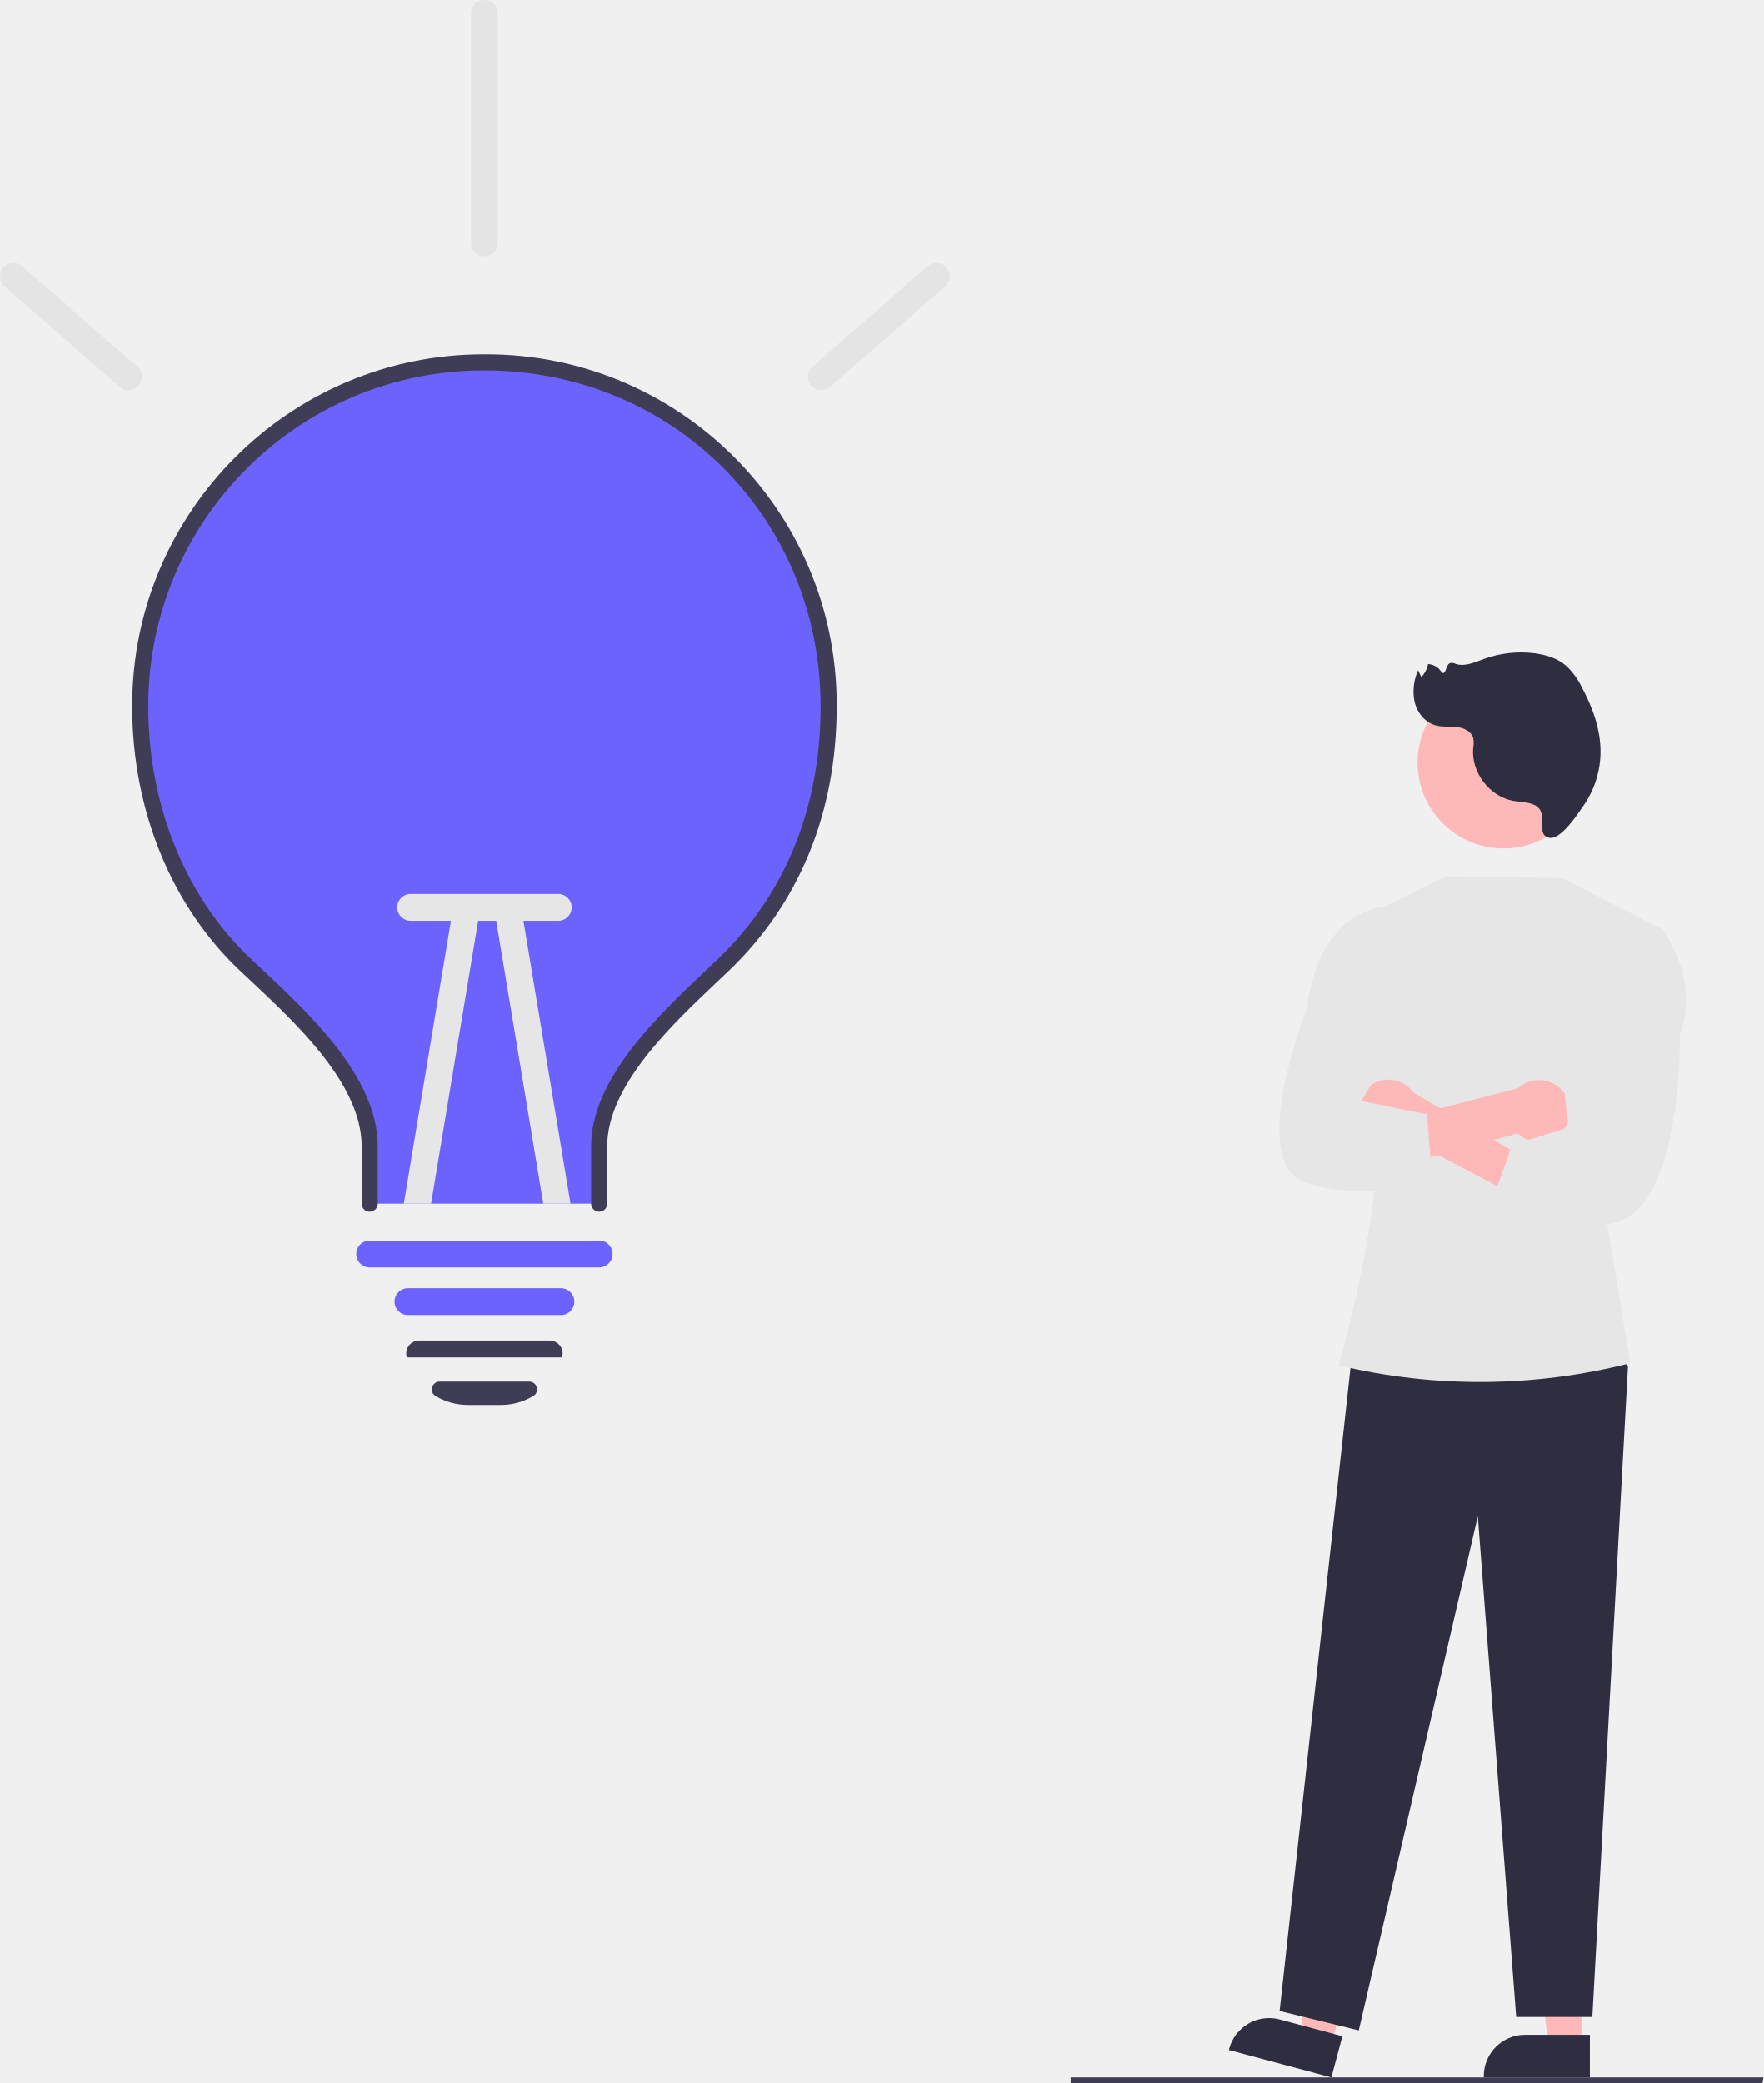
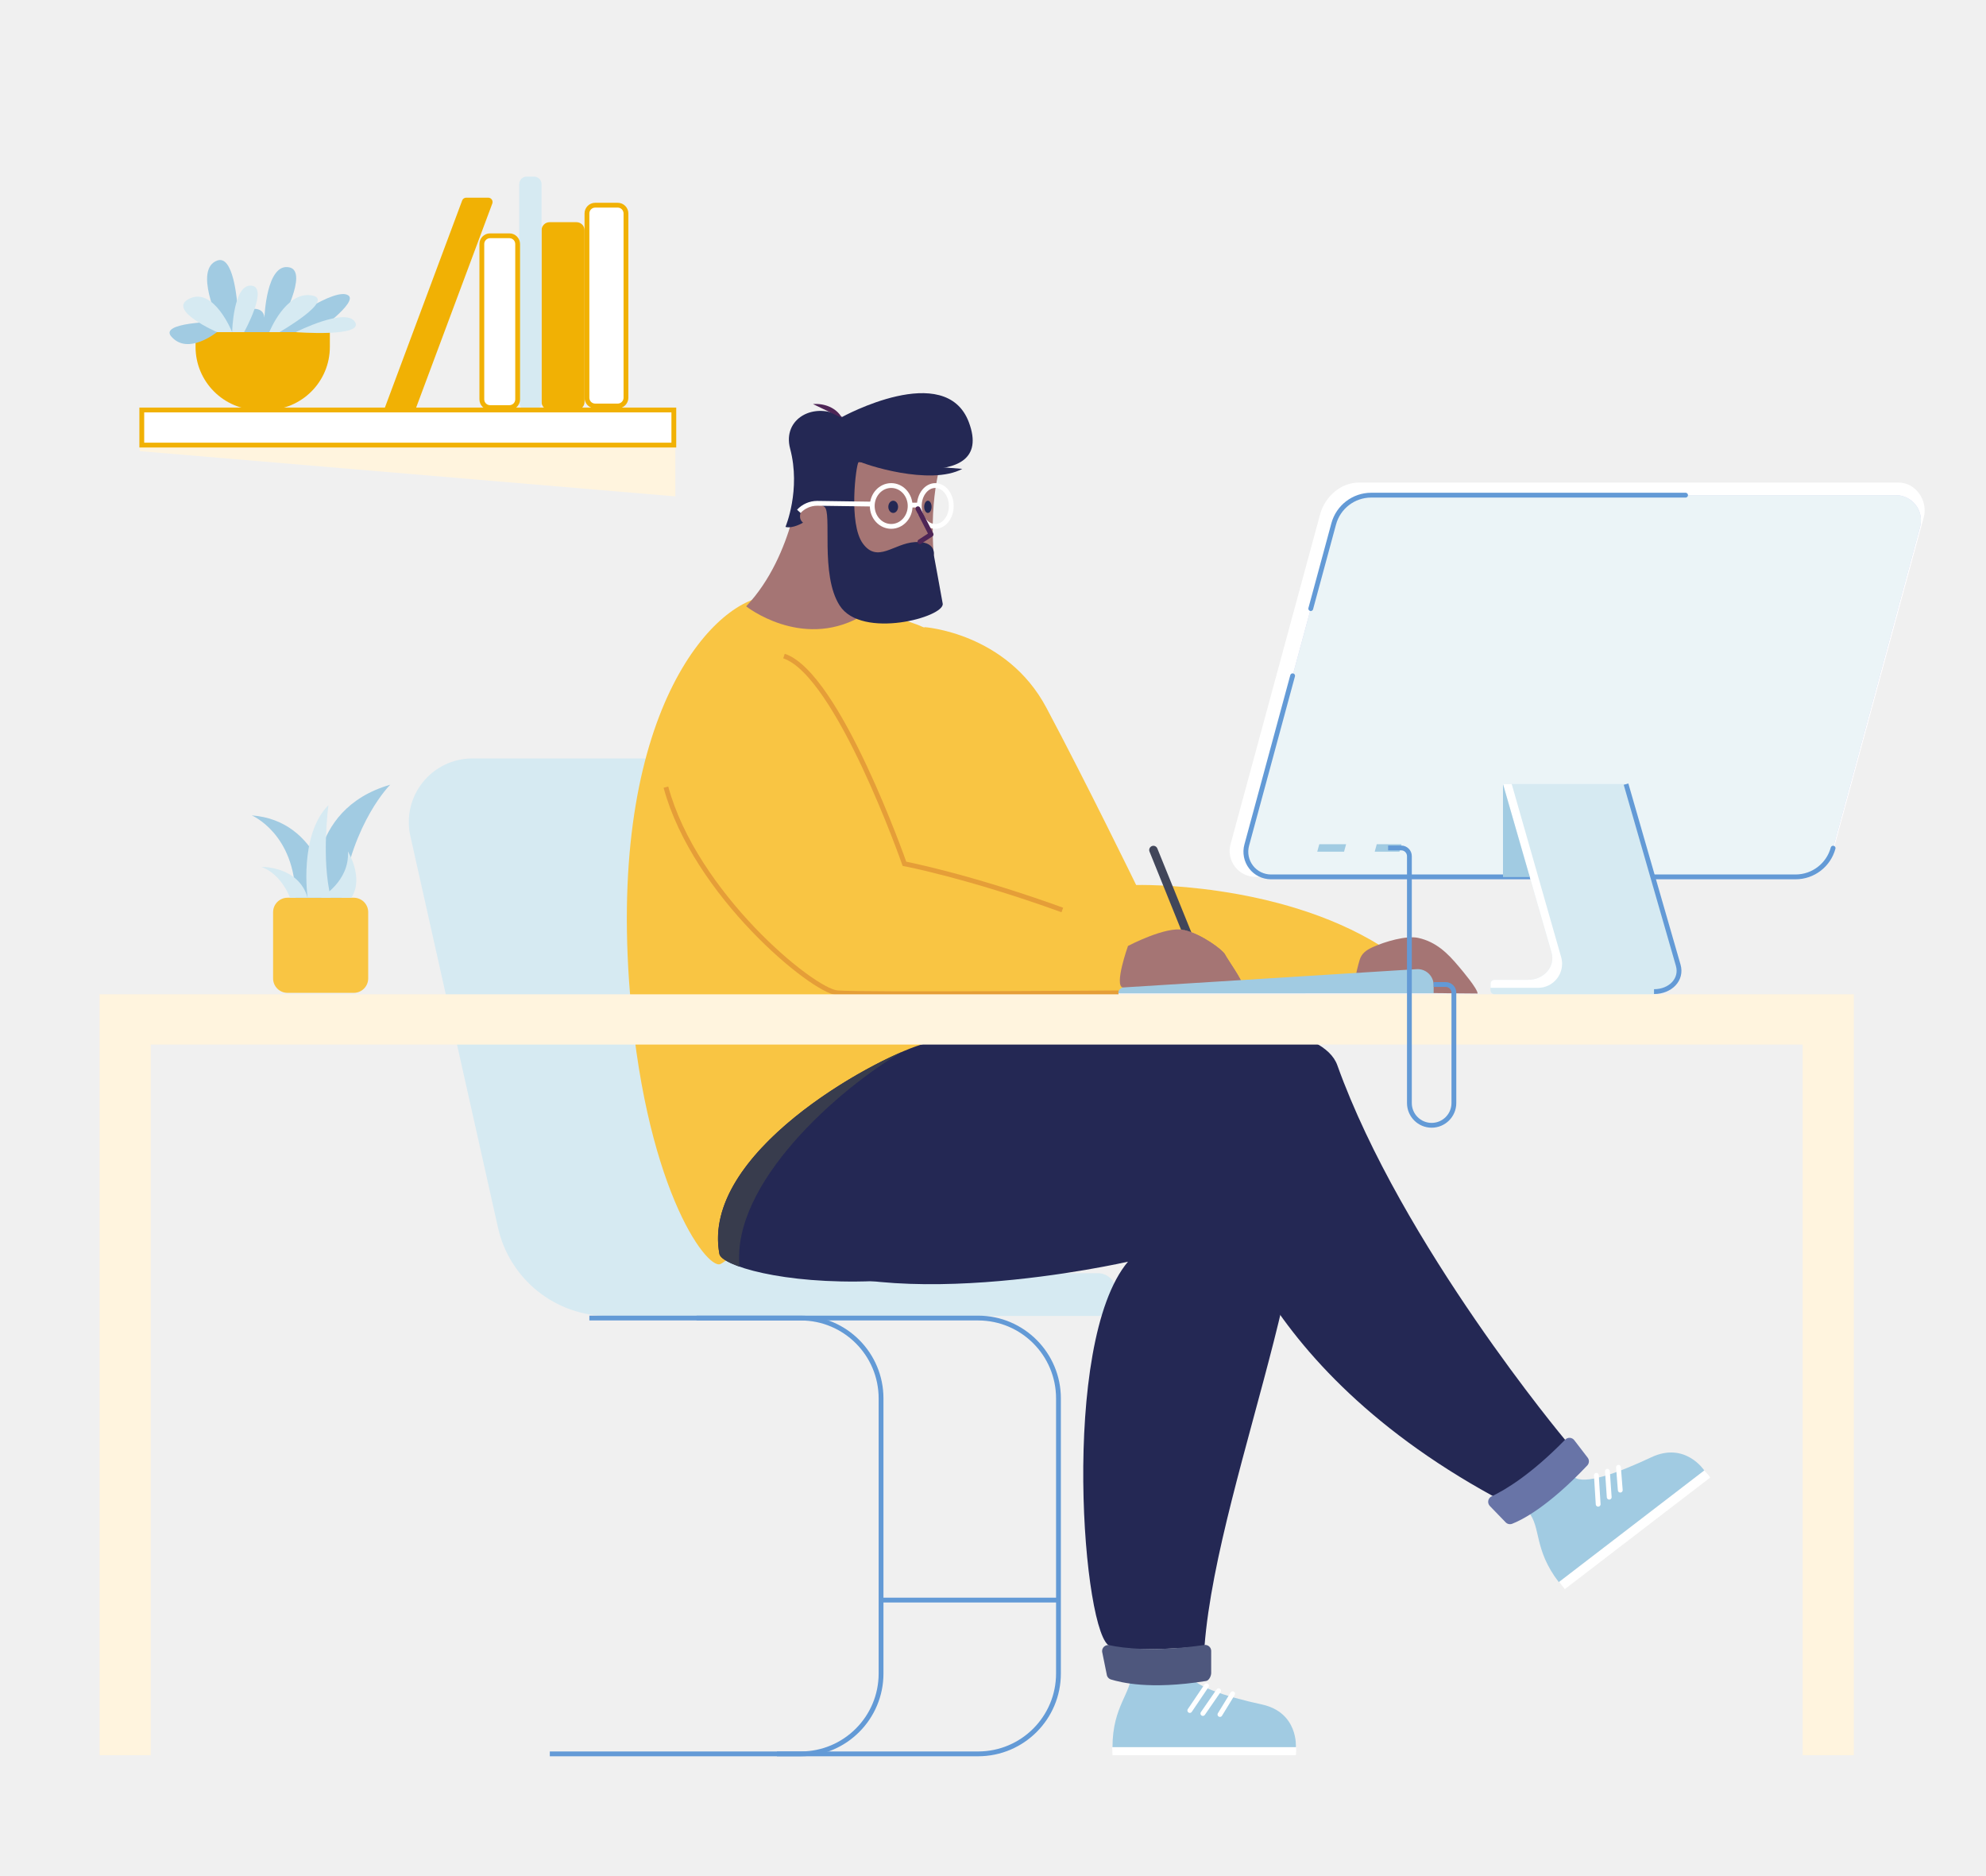
- <svg xmlns="http://www.w3.org/2000/svg" id="fc128632-8bb2-491c-83fe-dc3898cfdda9" data-name="Layer 1" width="657.036" height="776.139" viewBox="0 0 657.036 776.139">
-   <path d="M916.983,822.598a50.794,50.794,0,0,1-13.59,12.63c-1.12.71-2.27,1.38-3.44,2H872.424c.33-.66.65-1.33.96-2a95.354,95.354,0,0,0-19.84-109.34c16.64,5.14,32.02,15.16,42.08,29.37a64.47,64.47,0,0,1,10.23,23,96.276,96.276,0,0,0-7.67-48.41c13.51,10.99,24.03,26.04,28.04,42.98C930.233,789.778,927.323,808.588,916.983,822.598Z" transform="translate(-271.482 -61.93052)" fill="#f0f0f0" />
-   <path id="b35682e1-9f03-403a-b8b0-c3d37d0d1380" data-name="Path 2533" d="M928.136,838.069H670.398v-2.106h258.12Z" transform="translate(-271.482 -61.93052)" fill="#3f3d56" />
-   <path d="M580.23,325.2c0,38.64-13.5,71.63-39.19,96.18-18.23,17.43-46.31,41.86-46.31,67.69v21.37h-85.5V489.07c0-26.1-28.19-50.58-46.31-67.69-25.11-23.69-39.19-58.92-39.19-96.18v-.79a128.251,128.251,0,0,1,256.5.79Z" transform="translate(-271.482 -61.93052)" fill="#6c63ff" />
-   <path id="ecc2cf6c-8ee8-498c-972d-3c77e28b77e9" data-name="Path 2546" d="M494.729,513.441a3,3,0,0,1-3-3v-21.374c0-25.125,24.779-48.58,42.873-65.706,1.5-1.422,2.961-2.8,4.363-4.145,25.029-23.928,38.259-56.437,38.259-94.014,0-70.229-55.013-125.243-125.242-125.243h-.354A125.03,125.03,0,0,0,326.739,324.497v.7c0,36.8,13.939,71.063,38.245,94.007,1.231,1.163,2.51,2.36,3.823,3.589,18.327,17.159,43.427,40.658,43.427,66.275v21.373a3,3,0,0,1-6,0v-21.374c0-23.015-24-45.486-41.528-61.9q-1.978-1.851-3.841-3.605c-25.5-24.072-40.126-59.924-40.126-98.364v-.72c.2-72.045,58.885-130.523,130.88-130.523h.371A130.557,130.557,0,0,1,583.224,323.831q.004.685-0,1.371c0,39.255-13.871,73.264-40.112,98.351-1.409,1.347-2.876,2.736-4.386,4.165-17.3,16.377-41,38.806-41,61.349v21.374a3,3,0,0,1-3,3Z" transform="translate(-271.482 -61.93052)" fill="#3f3d56" />
-   <path id="b22bef41-3cd7-4c1e-881c-c9a642005cb0" data-name="Path 2547" d="M480.481,551.936h-57a5,5,0,1,1,0-10h57a5,5,0,0,1,0,10Z" transform="translate(-271.482 -61.93052)" fill="#6c63ff" />
-   <path d="M458.11,585.435H445.843a23.447,23.447,0,0,1-12.094-3.351,2.794,2.794,0,0,1-1.268-3.214,2.886,2.886,0,0,1,2.802-2.142h33.389a2.887,2.887,0,0,1,2.802,2.142,2.793,2.793,0,0,1-1.269,3.214A23.445,23.445,0,0,1,458.11,585.435Z" transform="translate(-271.482 -61.93052)" fill="#3f3d56" />
-   <path d="M480.491,567.729l-57.338-.006-.178-.381a4.726,4.726,0,0,1,.9-4.058,4.856,4.856,0,0,1,3.823-1.849h48.558a4.855,4.855,0,0,1,3.823,1.849,4.698,4.698,0,0,1,.911,4.007l-.09.386Z" transform="translate(-271.482 -61.93052)" fill="#3f3d56" />
-   <path id="e0eb6627-54a4-4797-861b-0d156b8b485b" data-name="Path 2548" d="M319.381,207.342a4.98,4.98,0,0,1-3.286-1.233l-42.939-37.481a5,5,0,0,1,6.576-7.533l42.939,37.481a5,5,0,0,1-3.29,8.767Z" transform="translate(-271.482 -61.93052)" fill="#e4e4e4" />
-   <path id="e13fc22b-cd18-4b6e-a2d4-df4b74c6b7e7" data-name="Path 2549" d="M577.459,207.342a5,5,0,0,1-3.29-8.767l42.938-37.484a5,5,0,0,1,6.576,7.533l-42.939,37.481A4.98,4.98,0,0,1,577.459,207.342Z" transform="translate(-271.482 -61.93052)" fill="#e4e4e4" />
-   <path id="a74da646-4683-465e-97fe-dd817e7fc328" data-name="Path 2550" d="M494.729,534.191h-85.5a5,5,0,0,1,0-10h85.5a5,5,0,0,1,0,10Z" transform="translate(-271.482 -61.93052)" fill="#6c63ff" />
-   <path d="M449.88,403.57,432.1,510.44H421.95l18.06-108.51a5.003,5.003,0,0,1,9.87,1.64Z" transform="translate(-271.482 -61.93052)" fill="#e6e6e6" />
-   <path d="M484.05,510.44H473.9L456.12,403.57a5.003,5.003,0,0,1,9.87-1.64Z" transform="translate(-271.482 -61.93052)" fill="#e6e6e6" />
-   <path id="be3a5c8a-fbb4-472c-819b-e8dd06032f6a" data-name="Path 2551" d="M419.485,400a5,5,0,0,1,5-5h54.993a5,5,0,0,1,0,10h-54.993A5,5,0,0,1,419.485,400Z" transform="translate(-271.482 -61.93052)" fill="#e6e6e6" />
-   <path id="e9f776ed-f4b6-47dc-b212-c247d99ecb23" data-name="Path 2553" d="M451.981,157.431a5,5,0,0,1-5-5v-85.5a5,5,0,0,1,10,0v85.5A5,5,0,0,1,451.981,157.431Z" transform="translate(-271.482 -61.93052)" fill="#e4e4e4" />
-   <path id="eba1f826-879a-4c25-b118-6bb025be95d0" data-name="Path 2559" d="M860.701,824.08H848.443l-5.832-47.288h18.092Z" transform="translate(-271.482 -61.93052)" fill="#feb8b8" />
-   <path id="f6694a1b-3521-46e6-aa9c-51f4297aac52" data-name="Path 2560" d="M863.828,835.964H824.297v-.5a15.387,15.387,0,0,1,15.385-15.386h24.146Z" transform="translate(-271.482 -61.93052)" fill="#2f2e41" />
-   <path id="fae71c2d-33fb-45f7-8331-19b4de5eddc8" data-name="Path 2561" d="M767.564,823.676l-11.844-3.167,6.58-47.19,17.48,4.674Z" transform="translate(-271.482 -61.93052)" fill="#feb8b8" />
-   <path id="b3b10fd6-5fa4-49f3-8270-96ad6a3a1e0e" data-name="Path 2562" d="M767.515,835.964l-38.189-10.212.129-.483a15.387,15.387,0,0,1,18.839-10.89h0l23.325,6.237Z" transform="translate(-271.482 -61.93052)" fill="#2f2e41" />
-   <path id="f6267da0-acb1-421a-9dac-5a6151c1f955" data-name="Path 2563" d="M867.754,559.068l10.269,11.931-13.28,242.442h-28.369l-14.3-186.551-44.349,191.554-29.492-7.233,26.816-243.3Z" transform="translate(-271.482 -61.93052)" fill="#2f2e41" />
-   <path id="ea0dabd6-18d7-4484-8048-4cddc34702bd" data-name="Path 2564" d="M781.905,402.543l28.246-14.172,43.437.764,37.38,19.127L869.7,514.48l9.187,55.38h0a226.533,226.533,0,0,1-108.335.892l-.284-.068s21.114-74.916,12.126-97.779Z" transform="translate(-271.482 -61.93052)" fill="#e6e6e6" />
-   <path id="a75b604a-8411-40e9-b5d3-81fba8b6e00c" data-name="Path 2565" d="M863.621,345.935a31.994,31.994,0,1,0,0,.237Z" transform="translate(-271.482 -61.93052)" fill="#feb8b8" />
-   <path id="b97e8772-edf1-4d51-bb40-aaab108bf113" data-name="Path 2567" d="M778.007,479.983a11.462,11.462,0,0,0,16.65,5.627l57.353,30.318,1.857-13.971-55.73-32.863a11.524,11.524,0,0,0-20.131,10.889Z" transform="translate(-271.482 -61.93052)" fill="#feb8b8" />
-   <path id="b7638692-4395-4c34-bc33-e4b41c888504" data-name="Path 2568" d="M854.436,482.399a11.462,11.462,0,0,1-17.478,1.848l-62.6,17.035.545-17.738,62.271-16.173a11.524,11.524,0,0,1,17.261,15.03Z" transform="translate(-271.482 -61.93052)" fill="#feb8b8" />
-   <path id="fb7d8996-2760-43c1-a9a4-d402d6d3756c" data-name="Path 2569" d="M878.762,409.031l12.205-.765s14.29,18.855,6.364,39.316c0,0,1.373,73.5-30.276,70.48s-41.65-3.019-41.65-3.019l9.5-26.5,21.253-6.562s-6.55-28.894,5.849-40.916Z" transform="translate(-271.482 -61.93052)" fill="#e6e6e6" />
-   <path id="a9eb06d8-8cbf-43ab-991d-4f9eccd60edd" data-name="Path 2570" d="M790.63,408.386l-1.725-8.843s-25.44-.6-30.47,37.951c0,0-22.877,57.692-.454,65.121s47.089,0,47.089,0l-1.857-25.444-24.67-5.033s12.745-16.489,5.805-30.792Z" transform="translate(-271.482 -61.93052)" fill="#e6e6e6" />
-   <path id="ba7ab43e-494b-455d-a87f-0e0f24cb0a47" data-name="Path 2387" d="M842.704,361.645c-2.353-.923-4.959-.875-7.446-1.331-8.893-1.638-15.752-10.706-14.908-19.71a10.848,10.848,0,0,0,.058-3.533c-.616-2.569-3.472-3.948-6.095-4.256s-5.333.086-7.885-.597c-3.94-1.055-6.883-4.648-7.881-8.603a19.487,19.487,0,0,1,1.267-11.963l1.224,2.552a9.918,9.918,0,0,0,2.506-4.853,6.255,6.255,0,0,1,5.166,3.273c1.581.706,1.388-2.906,2.964-3.621a2.959,2.959,0,0,1,2.1.273c3.473,1.165,7.156-.583,10.597-1.836a40.417,40.417,0,0,1,18.642-2.13c4.183.511,8.405,1.747,11.66,4.42a26.607,26.607,0,0,1,6.156,8.274c4.017,7.508,7.043,15.792,6.961,24.31a35.298,35.298,0,0,1-6.165,19.519c-2.052,2.986-8.68,13.343-13.085,12.203C843.009,372.607,849.329,364.243,842.704,361.645Z" transform="translate(-271.482 -61.93052)" fill="#2f2e41" />
+ <svg xmlns="http://www.w3.org/2000/svg" id="Layer_1" data-name="Layer 1" viewBox="0 0 1238 1169">
+   <defs>
+     <style>.cls-1{fill:#d6eaf2;}.cls-13,.cls-15,.cls-19,.cls-2,.cls-7{fill:none;}.cls-19,.cls-2{stroke:#639ad6;}.cls-13,.cls-15,.cls-2,.cls-21,.cls-7{stroke-miterlimit:10;}.cls-13,.cls-15,.cls-19,.cls-2,.cls-20,.cls-21,.cls-7{stroke-width:3px;}.cls-3{fill:#f9c543;}.cls-20,.cls-4{fill:#a57574;}.cls-21,.cls-5{fill:#fff;}.cls-6{fill:#a1cbe2;}.cls-15,.cls-7{stroke:#fff;}.cls-19,.cls-20,.cls-7{stroke-linecap:round;}.cls-8{fill:#242854;}.cls-9{fill:#4e577d;}.cls-10{fill:#383c4d;}.cls-11{fill:#6874a7;}.cls-12{fill:#41465a;}.cls-13{stroke:#e59e38;}.cls-14{fill:#4e2556;}.cls-16{fill:#fff4de;}.cls-17{fill:#d4d1f4;}.cls-18{fill:#ebf4f7;}.cls-19,.cls-20{stroke-linejoin:round;}.cls-20{stroke:#4e2556;}.cls-21{stroke:#f1b104;}.cls-22{fill:#f1b104;}</style>
+   </defs>
+   <g id="CHAIR">
+     <path class="cls-1" d="M695.69,804.73v4.2a11.22,11.22,0,0,1-11.23,11.22H379.23A70.51,70.51,0,0,1,310.41,765L255.79,521a39.67,39.67,0,0,1,38.71-48.33H400.33a53,53,0,0,1,51.75,41.45L502,737.17a72.07,72.07,0,0,0,70.34,56.33H684.46A11.23,11.23,0,0,1,695.69,804.73Z" />
+     <path class="cls-2" d="M367.39,821.44H499.17a50.11,50.11,0,0,1,50.05,50.16v171.29a50.1,50.1,0,0,1-50.05,50.16H342.73" />
+     <path class="cls-2" d="M434.18,821.44H609.81a50.1,50.1,0,0,1,50,50.16v171.29a50.09,50.09,0,0,1-50,50.16H484.29" />
+     <line class="cls-2" x1="549.22" y1="997.21" x2="659.85" y2="997.21" />
+   </g>
+   <g id="MAN">
+     <g id="RIGHT_HAND" data-name="RIGHT HAND">
+       <path id="HAND" class="cls-3" d="M576.24,390.83s51.09,3.41,76,50.17,56,110.56,56,110.56S796,549.1,860.93,589.63v29.14H674.28c-23.19,0-98-88.54-102.37-145.9S576.24,390.83,576.24,390.83Z" />
+       <path id="ARM" class="cls-4" d="M846.35,618.52c-3.75-.78-1-12.81,1.19-20.23,1.22-4.09,4.15-6.17,8-7.94,7.74-3.52,21.12-7.5,28.68-5.8,11.08,2.5,18.2,9.5,25.13,17.8,2,2.38,11.73,13.79,11.73,16.84Z" />
+     </g>
+     <path id="TORSO" class="cls-3" d="M480,371.63c-32.45.11-99.71,67.8-87.87,239.89,8.73,126.71,48.21,180,56.94,176.27s114.1-96.07,128.44-145.95,90.52-221.11-9.82-254C497.67,364.9,490.38,371.6,480,371.63Z" />
+     <g id="LEGS">
+       <g id="RIGHT_LEG" data-name="RIGHT LEG">
+         <g id="SHOES">
+           <path class="cls-5" d="M807.8,1093.87H693.49c-.12-1.75-.16-3.41-.13-5H807.93A24.3,24.3,0,0,1,807.8,1093.87Z" />
+           <path class="cls-6" d="M705.13,1042.72c.41,12.47-11.64,20.37-11.64,46.14H807.8s1.66-21.62-21.2-26.6-43.65-11.64-45.73-19.54Z" />
+           <line class="cls-7" x1="741.68" y1="1066.02" x2="752.11" y2="1050.57" />
+           <line class="cls-7" x1="749.82" y1="1067.89" x2="759.63" y2="1053.7" />
+           <line class="cls-7" x1="760.47" y1="1068.52" x2="768.4" y2="1055.58" />
+         </g>
+         <g id="PANT">
+           <path class="cls-8" d="M582.2,651.09s174.47-10.91,216.87,39-39.91,227.78-48.22,335.85c0,0-41.75,4.16-58.7,0s-31.71-188.92,11-239.64c0,0-162.38,37.35-225.68-9.76S555.86,652,582.2,651.09Z" />
+           <path class="cls-9" d="M692.55,1046.7c6,1.77,23.89,6.57,59.28.94,1.83-.29,3.18-3.12,3.18-5v-13.73a3.75,3.75,0,0,0-4.29-3.71c-30.62,4.44-50.73,2-59.14.12a3.77,3.77,0,0,0-4.55,4.1l2.86,14.07A3.78,3.78,0,0,0,692.55,1046.7Z" />
+         </g>
+       </g>
+       <g id="LEFT_LEG" data-name="LEFT LEG">
+         <g id="SHOE">
+           <path class="cls-5" d="M1066.12,920.81,975.44,990.4c-1.28-1.56-2.44-3.1-3.48-4.59l90.32-69.33A25.5,25.5,0,0,1,1066.12,920.81Z" />
+           <path class="cls-6" d="M952.83,942.33C960.75,952,956,965.58,971.68,986l90.68-69.6s-11.84-18.15-33-8.19-41.71,17.34-48.17,12.34Z" />
+           <line class="cls-7" x1="996.24" y1="937.46" x2="995.12" y2="919.45" />
+           <line class="cls-7" x1="1003.13" y1="933.07" x2="1002.01" y2="916.95" />
+           <line class="cls-7" x1="1010.02" y1="928.69" x2="1008.9" y2="914.44" />
+         </g>
+         <g id="PANT-2" data-name="PANT">
+           <path class="cls-8" d="M448.45,781.53c2.61,14.07,151.1,48.19,309.05-51.57,0,0,13.92,115.35,173.53,202.64,0,0,35.15-15,44.7-35.14,0,0-102-121.78-142.1-233.6C816.8,616.91,605,641.49,574,651.09S436.81,718.79,448.45,781.53Z" />
+           <path class="cls-10" d="M461,789.41c-7.7-2.72-12.07-5.58-12.5-7.89-10.45-56.3,74.07-108.88,113.88-126C523,678.44,455.8,737.42,461,789.41Z" />
+           <path class="cls-11" d="M942.6,949.66c5.85-2.26,22.19-10.33,46.84-36.34a3.76,3.76,0,0,0,.25-4.88l-8.36-10.89a3.75,3.75,0,0,0-5.66-.34c-21.59,22.17-38.06,31.68-45.85,35.35a3.76,3.76,0,0,0-1.11,6l9.85,10.19A3.75,3.75,0,0,0,942.6,949.66Z" />
+         </g>
+       </g>
+     </g>
+     <g id="LEFT_HAND" data-name="LEFT HAND">
+       <path id="HAND-2" data-name="HAND" class="cls-3" d="M488.71,408.87c33.74,11.2,75.09,129.47,75.09,129.47s59.28,11.23,139.72,44.9c0,0,4.31,21.19-6.29,35.53,0,0-159.62,1.25-175.2,0s-88.84-61.53-106.92-128.21S447.5,395.18,488.71,408.87Z" />
+       <path id="PEN" class="cls-12" d="M716.56,530.73l33.87,83.87h5.82l-34.82-85.84a2.63,2.63,0,0,0-3.26-1.51h0A2.64,2.64,0,0,0,716.56,530.73Z" />
+       <g id="ARM-2" data-name="ARM">
+         <path class="cls-4" d="M703.15,589.54s23.59-12.47,34.68-10S762.21,592,763.6,594.8s11.08,16.35,11.08,19.4-31.35,1.94-35.76,1.94-33.4.46-39-.7S703.15,589.54,703.15,589.54Z" />
+         <path class="cls-4" d="M738.92,616.14c4.41,0,35.76,1.11,35.76-1.94s-9.7-16.63-11.08-19.4-14.69-12.75-25.77-15.24c0,0,13.68,19,1.09,36.58" />
+       </g>
+       <path id="HAND-3" data-name="HAND" class="cls-13" d="M697.23,618.77s-159.62,1.25-175.2,0-88.84-61.53-106.92-128.21" />
+       <path id="HAND-4" data-name="HAND" class="cls-13" d="M488.71,408.87c33.74,11.2,75.09,129.47,75.09,129.47s39.79,7.54,98.41,28.78" />
+     </g>
+     <path id="TABLET" class="cls-6" d="M893.68,619v-5A10,10,0,0,0,883,604L700.49,615.38a3.67,3.67,0,0,0-3.4,3.66Z" />
+     <g id="HEAD">
+       <path id="NECK" class="cls-4" d="M499.39,295.44s-4,50.47-34.26,82.44c0,0,33.89,26.87,70.7,6.82l4-89.07Z" />
+       <path id="FACE" class="cls-4" d="M587.88,284.46s-9,22-5.76,62.59-61.23,19.43-62.32-8.63,3.28-53.62,10.57-54S587.88,284.46,587.88,284.46Z" />
+       <g id="HAIR">
+         <path class="cls-8" d="M489.64,328.39s9.73-23.08,2.89-48.8c-5-18.8,15.24-29.73,32.37-19.7,0,0,64.51-35.54,79.06,3.29,17.54,46.8-67.4,23.12-68.86,24.95s-6.31,38.25,2.8,50.64,19.19-.07,32.3-.92c13.58-.89,11.92,8.1,11.92,8.1s4.06,21.83,5.52,30.21-50.49,22.53-64.2,1.25c-12.44-19.3-4.5-58.33-9.59-61.58-10.56-6.73-19.12,5.17-13.26,9.91C500.59,325.74,494.16,329.63,489.64,328.39Z" />
+         <path class="cls-8" d="M599.87,292.21c-20,10.76-61.6-2.74-65.32-5.18" />
+         <path class="cls-14" d="M506.79,251.82c7-.55,14.6,2.2,18.11,8.7" />
+         <ellipse class="cls-8" cx="556.79" cy="315.87" rx="3.04" ry="3.81" />
+         <ellipse class="cls-8" cx="578.41" cy="315.87" rx="2.31" ry="3.81" />
+       </g>
+       <g id="GLASSES">
+         <ellipse class="cls-15" cx="555.54" cy="315.33" rx="11.81" ry="12.73" />
+         <ellipse class="cls-15" cx="583.02" cy="315.33" rx="9.97" ry="12.73" />
+         <line class="cls-15" x1="567.35" y1="314.78" x2="573.04" y2="314.78" />
+         <path class="cls-15" d="M543.11,314.15l-33.73-.47a15.59,15.59,0,0,0-11.42,5" />
+       </g>
+     </g>
+   </g>
+   <g id="TABLE">
+     <polygon class="cls-16" points="1155.61 619.68 1155.61 1093.89 1123.71 1093.89 1123.71 651 93.95 651 93.95 1093.89 62.05 1093.89 62.05 619.68 1155.61 619.68" />
+   </g>
+   <g id="COMPUTER">
+     <path class="cls-5" d="M1119.28,546.5H782.64a16.13,16.13,0,0,1-15.56-20.36l55.85-205.7c3-10.87,12.81-19.68,24.07-19.68h336.64c10.63,0,18.35,11.37,15.56,21.63l-55.85,205.7A24.94,24.94,0,0,1,1119.28,546.5Z" />
+     <path class="cls-17" d="M1119.29,546.5h-327a15.69,15.69,0,0,1-15.12-19.81L831.38,326.5a24.25,24.25,0,0,1,23.39-17.91h327a15.7,15.7,0,0,1,15.13,19.81l-54.26,200.19A24.25,24.25,0,0,1,1119.29,546.5Z" />
+     <path class="cls-18" d="M1119.29,546.5h-327a15.69,15.69,0,0,1-15.12-19.81L831.38,326.5a24.25,24.25,0,0,1,23.39-17.91h327a15.7,15.7,0,0,1,15.13,19.81l-54.26,200.19A24.25,24.25,0,0,1,1119.29,546.5Z" />
+     <path class="cls-19" d="M817.07,379.31l14.31-52.81a24.25,24.25,0,0,1,23.39-17.91h195.94" />
+     <path class="cls-19" d="M1142.68,528.59a24.25,24.25,0,0,1-23.39,17.91h-327a15.69,15.69,0,0,1-15.12-19.81l28.6-105.53" />
+     <path class="cls-1" d="M1045.5,601.5,1013,488.64H936.91l30.28,105.09c2.47,8.56-4.71,16.91-14.53,16.91h-21a2.42,2.42,0,0,0-2.54,2.28v4.39a2.42,2.42,0,0,0,2.54,2.28h98.72C1040.61,619.59,1048.06,610.38,1045.5,601.5Z" />
+     <path class="cls-5" d="M958.74,615.64H929.16v-2.72a2.42,2.42,0,0,1,2.54-2.28h20.95c9.83,0,17-8.35,14.54-16.91L936.91,488.64h5.44l30.9,108.14A15,15,0,0,1,958.74,615.64Z" />
+     <polygon class="cls-6" points="936.91 488.64 936.91 546.61 953.61 546.61 936.91 488.64" />
+     <polygon class="cls-6" points="839.11 526.14 822.4 526.14 821.12 530.78 837.83 530.78 839.11 526.14" />
+     <polygon class="cls-6" points="873.65 526.14 858.22 526.14 856.95 530.78 872.37 530.78 873.65 526.14" />
+     <path class="cls-2" d="M1031.06,618c10.19,0,17.64-7.57,15.08-16.45l-32.53-112.86" />
+     <path class="cls-2" d="M865.3,528.46h8.16a5.11,5.11,0,0,1,5.11,5.11V687.44a13.87,13.87,0,0,0,13.87,13.87h0a13.87,13.87,0,0,0,13.86-13.87V618.67a5.1,5.1,0,0,0-5.11-5.1h-7.51" />
+   </g>
+   <g id="SMALL">
+     <rect class="cls-3" x="170.24" y="559.49" width="59.28" height="59.28" rx="8.99" />
+     <path class="cls-6" d="M196.85,559.49s-7.36-54.88,46.41-70.44c0,0-23.21,22.87-30.28,70.44Z" />
+     <path class="cls-6" d="M206.28,559.49s-6.4-48.09-49.34-51.31c0,0,27,11.31,27.31,51.31Z" />
+     <path class="cls-1" d="M191.75,559.49s-5.55-39.11,13-57.71c0,0-4.62,33.63,1.51,57.71Z" />
+     <path class="cls-1" d="M199.88,559.49s18.19-10.16,17-28.85c0,0,10.24,16.64,2.1,28.85Z" />
+     <path class="cls-1" d="M180.78,559.49s-5.16-14.69-17.89-19.22c0,0,23.2-.61,28.86,19.22Z" />
+   </g>
+   <polyline class="cls-20" points="572.2 317.06 580.41 333.06 573.45 337.58" />
+   <g id="SHELF">
+     <path id="SHADOW" class="cls-16" d="M87.66,278.83H421v30.52L87.6,281.18C86.71,281.09,86.77,278.83,87.66,278.83Z" />
+     <g id="BOOKS">
+       <rect class="cls-21" x="365.88" y="127.88" width="24.32" height="125.15" rx="5.15" />
+       <rect class="cls-22" x="337.58" y="138.47" width="26.8" height="117.04" rx="5.03" />
+       <rect class="cls-1" x="323.68" y="110.05" width="13.9" height="145.46" rx="4.69" />
+       <rect class="cls-21" x="300.36" y="146.94" width="22.32" height="107.08" rx="5.14" />
+       <path class="cls-22" d="M258.85,255.51H239.37L288.1,124.94a2.67,2.67,0,0,1,2.48-1.74H304.4a2.7,2.7,0,0,1,2.48,3.65Z" />
+     </g>
+     <rect id="SHELF-2" data-name="SHELF" class="cls-21" x="88.39" y="255.51" width="331.65" height="21.88" />
+     <g id="PLANT">
+       <path class="cls-22" d="M121.91,207h83.71a0,0,0,0,1,0,0v9.19a39.33,39.33,0,0,1-39.33,39.33h-5.06a39.33,39.33,0,0,1-39.33-39.33V207a0,0,0,0,1,0,0Z" />
+       <path class="cls-6" d="M197.22,207h-62s-18.13,14.79-28.49,2.66c-7.5-8.78,28.39-9.18,28.39-9.18l1.08-.37s-15.4-32.32-.85-37.71c10.05-3.74,12.48,23.65,13,32.54,5.29-2.21,15.62-5.4,16.5,3,0,0,1.15-34.59,15.64-31.29,12,2.75-5.82,35.26-5.82,35.26l1.26.76s33.1-24.18,41.22-18.56C223.29,188.36,197.22,207,197.22,207Z" />
+       <path class="cls-1" d="M144.71,207s.64-29.82,11.87-29-4.42,29-4.42,29Z" />
+       <path class="cls-1" d="M144.71,207s-11.26-28.14-26.52-20.93c-14.91,7,17.16,20.93,17.16,20.93Z" />
+       <path class="cls-1" d="M167.86,207S178,181.65,194,184.06,174.2,207,174.2,207Z" />
+       <path class="cls-1" d="M184.34,207s31.36-15.79,37-6.27S184.34,207,184.34,207Z" />
+     </g>
+   </g>
</svg>
